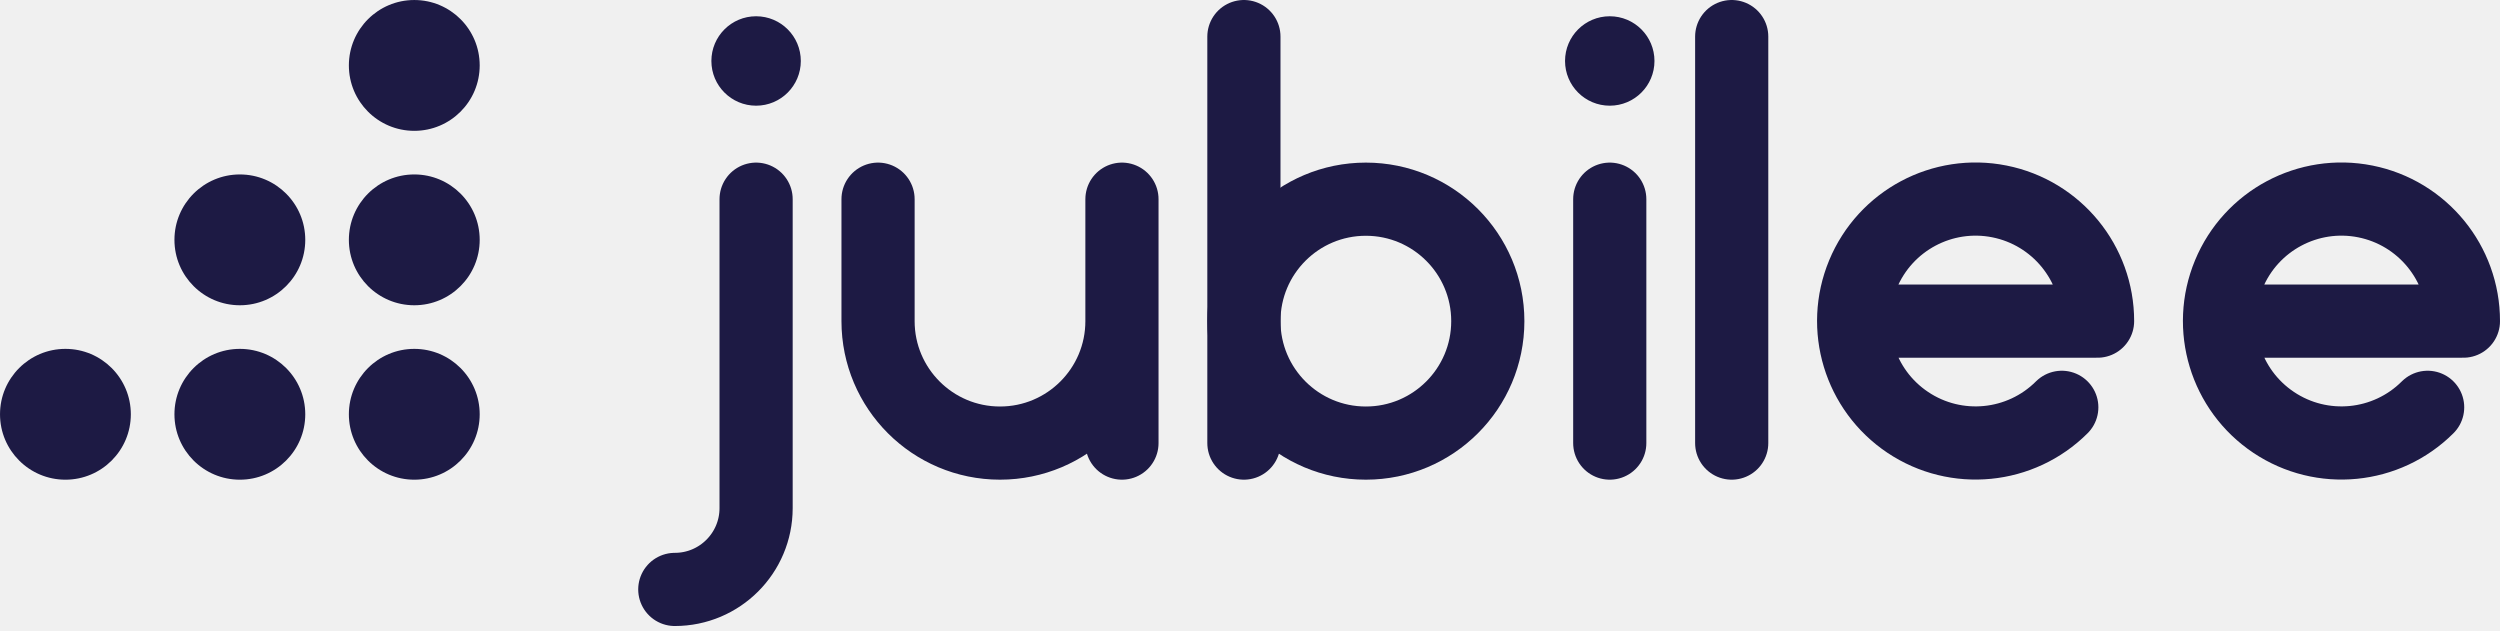
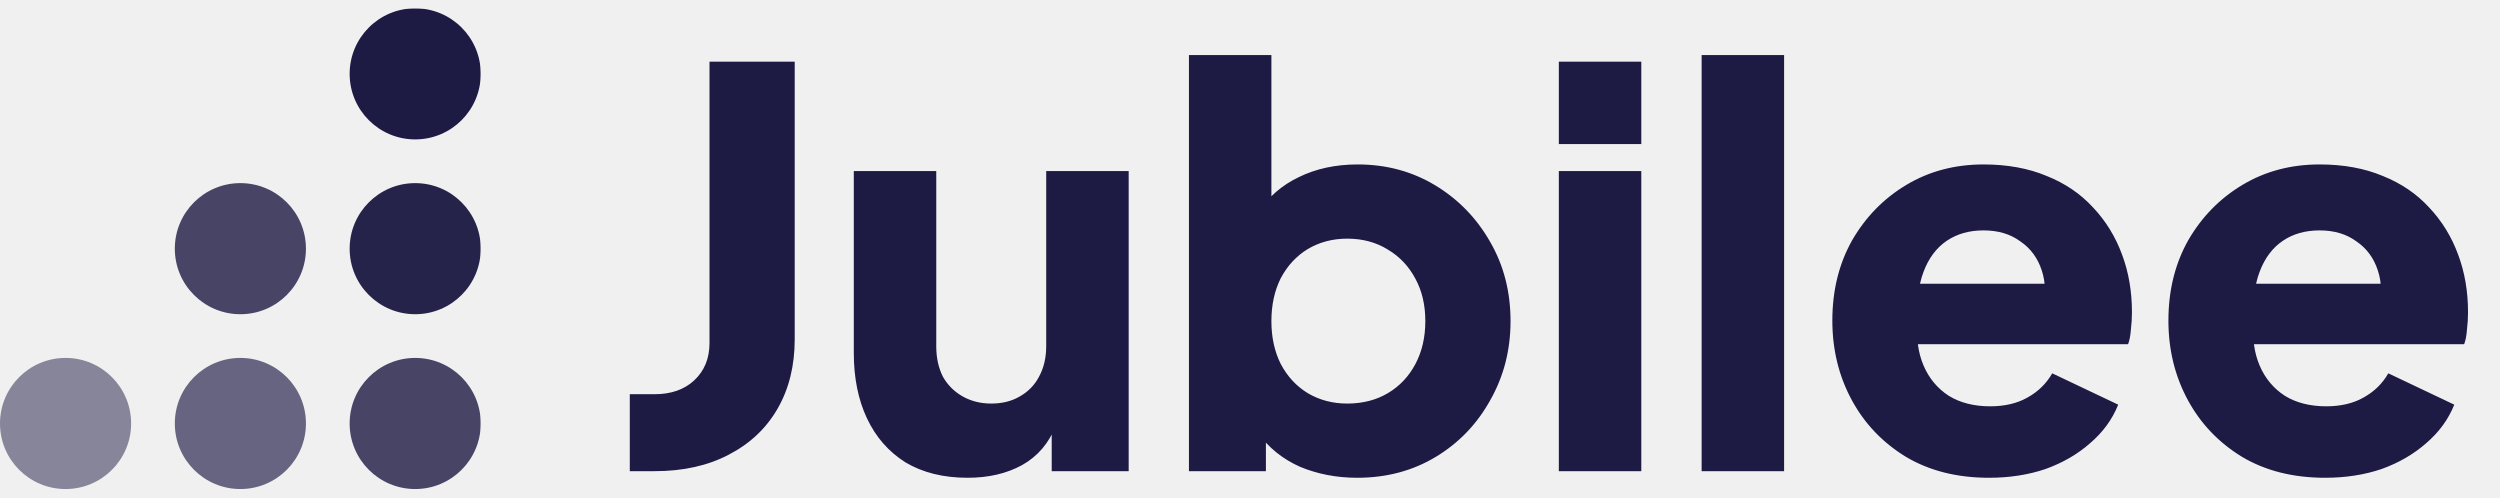
- <svg xmlns="http://www.w3.org/2000/svg" viewBox="0 21 615 155" width="615" height="155" role="img" aria-label="Jubilee">
-   <g transform="translate(-43.98 -22.98) scale(2.1455)">
-     <circle cx="28" cy="68" r="7.5" fill="#1d1a44" />
-     <circle cx="48" cy="68" r="7.5" fill="#1d1a44" />
-     <circle cx="48" cy="48" r="7.5" fill="#1d1a44" />
-     <circle cx="68" cy="68" r="7.5" fill="#1d1a44" />
-     <circle cx="68" cy="48" r="7.5" fill="#1d1a44" />
-     <circle cx="68" cy="28" r="7.5" fill="#1d1a44" />
+ <svg xmlns="http://www.w3.org/2000/svg" width="754" height="150" viewBox="0 0 754 150" fill="none">
+   <mask id="mask0_5611_413" style="mask-type:luminance" maskUnits="userSpaceOnUse" x="0" y="2" width="145" height="146">
+     <path d="M144.997 2.506H0V147.492H144.997V2.506Z" fill="white" />
+   </mask>
+   <g mask="url(#mask0_5611_413)">
+     <path d="M19.772 147.493C30.692 147.493 39.545 138.641 39.545 127.722C39.545 116.803 30.692 107.951 19.772 107.951C8.852 107.951 0 116.803 0 127.722C0 138.641 8.852 147.493 19.772 147.493Z" fill="#1D1A44" fill-opacity="0.5" />
+     <path d="M72.498 147.493C83.418 147.493 92.271 138.641 92.271 127.722C92.271 116.803 83.418 107.951 72.498 107.951C61.578 107.951 52.726 116.803 52.726 127.722C52.726 138.641 61.578 147.493 72.498 147.493Z" fill="#1D1A44" fill-opacity="0.65" />
+     <path d="M72.498 94.77C83.418 94.77 92.271 85.918 92.271 74.999C92.271 64.08 83.418 55.228 72.498 55.228C61.578 55.228 52.726 64.08 52.726 74.999C52.726 85.918 61.578 94.77 72.498 94.77Z" fill="#1D1A44" fill-opacity="0.8" />
+     <path d="M125.225 147.493C136.145 147.493 144.997 138.641 144.997 127.722C144.997 116.803 136.145 107.951 125.225 107.951C114.305 107.951 105.453 116.803 105.453 127.722C105.453 138.641 114.305 147.493 125.225 147.493Z" fill="#1D1A44" fill-opacity="0.8" />
+     <path d="M125.225 94.77C136.145 94.77 144.997 85.918 144.997 74.999C144.997 64.08 136.145 55.228 125.225 55.228C114.305 55.228 105.453 64.08 105.453 74.999C105.453 85.918 114.305 94.77 125.225 94.77Z" fill="#1D1A44" fill-opacity="0.95" />
+     <path d="M125.225 42.047C136.145 42.047 144.997 33.196 144.997 22.276C144.997 11.357 136.145 2.506 125.225 2.506C114.305 2.506 105.453 11.357 105.453 22.276C105.453 33.196 114.305 42.047 125.225 42.047Z" fill="#1D1A44" />
  </g>
-   <g transform="translate(162 0)" fill="none" stroke="#1d1a44" stroke-width="18" stroke-linecap="round" stroke-linejoin="round">
-     <path d="M24 70V146A20 20 0 0 1 4 166" />
-     <path d="M54 70V100A30 30 0 0 0 114 100M114 70V130" />
-     <path d="M144 30V130" />
-     <circle cx="174" cy="100" r="30" />
-     <path d="M234 70V130" />
-     <path d="M264 30V130" />
-     <path d="M294 100H354A30 30 0 1 0 345.2 121.2" />
-     <path d="M384 100H444A30 30 0 1 0 435.2 121.2" />
-     <circle cx="24" cy="36" r="11" fill="#1d1a44" stroke="none" />
-     <circle cx="234" cy="36" r="11" fill="#1d1a44" stroke="none" />
-   </g>
+   <path d="M189.945 142.105V118.895H197.406C202.38 118.895 206.359 117.513 209.344 114.75C212.438 111.876 213.986 108.118 213.986 103.476V18.592H239.685V102.316C239.685 110.274 237.972 117.237 234.545 123.205C231.119 129.174 226.2 133.816 219.789 137.131C213.489 140.447 206.028 142.105 197.406 142.105H189.945ZM291.827 144.095C284.532 144.095 278.286 142.547 273.091 139.453C268.007 136.247 264.138 131.826 261.485 126.189C258.832 120.553 257.506 113.976 257.506 106.46V51.584H282.376V104.471C282.376 107.897 283.039 110.937 284.366 113.589C285.803 116.131 287.792 118.121 290.335 119.558C292.877 120.995 295.751 121.713 298.956 121.713C302.272 121.713 305.146 120.995 307.578 119.558C310.12 118.121 312.055 116.131 313.381 113.589C314.818 110.937 315.536 107.897 315.536 104.471V51.584H340.407V142.105H317.194V124.2L318.521 128.179C316.421 133.595 312.994 137.629 308.241 140.281C303.599 142.824 298.127 144.095 291.827 144.095ZM409.319 144.095C403.129 144.095 397.382 142.989 392.076 140.779C386.881 138.458 382.68 135.087 379.475 130.666L381.796 125.526V142.105H358.584V16.602H383.454V68.826L379.641 63.852C382.625 59.321 386.659 55.839 391.744 53.408C396.94 50.866 402.853 49.595 409.485 49.595C418.107 49.595 425.899 51.695 432.863 55.895C439.827 60.095 445.353 65.787 449.443 72.971C453.533 80.045 455.578 88.002 455.578 96.845C455.578 105.576 453.533 113.534 449.443 120.718C445.464 127.903 439.993 133.595 433.029 137.795C426.065 141.995 418.162 144.095 409.319 144.095ZM406.335 121.713C410.977 121.713 415.067 120.663 418.604 118.563C422.141 116.463 424.905 113.534 426.894 109.776C428.884 106.018 429.879 101.708 429.879 96.845C429.879 91.981 428.884 87.726 426.894 84.079C424.905 80.321 422.141 77.392 418.604 75.292C415.067 73.082 410.977 71.976 406.335 71.976C401.914 71.976 397.934 73.026 394.397 75.126C390.97 77.226 388.262 80.155 386.273 83.913C384.394 87.671 383.454 91.981 383.454 96.845C383.454 101.708 384.394 106.018 386.273 109.776C388.262 113.534 390.97 116.463 394.397 118.563C397.934 120.663 401.914 121.713 406.335 121.713ZM470.145 142.105V51.584H495.015V142.105H470.145ZM470.145 43.46V18.592H495.015V43.46H470.145ZM513.214 142.105V16.602H538.084V142.105H513.214ZM599.888 144.095C590.271 144.095 581.926 141.995 574.852 137.795C567.778 133.484 562.306 127.737 558.438 120.553C554.569 113.368 552.635 105.41 552.635 96.679C552.635 87.616 554.624 79.547 558.604 72.474C562.693 65.4 568.165 59.818 575.018 55.729C581.871 51.639 589.608 49.595 598.23 49.595C605.415 49.595 611.77 50.755 617.297 53.076C622.824 55.287 627.466 58.437 631.224 62.526C635.093 66.616 638.022 71.368 640.012 76.784C642.001 82.089 642.996 87.892 642.996 94.192C642.996 95.96 642.886 97.729 642.665 99.497C642.554 101.155 642.278 102.592 641.836 103.808H574.023V85.571H627.743L615.971 94.192C617.076 89.439 617.021 85.239 615.805 81.592C614.589 77.834 612.434 74.905 609.339 72.805C606.354 70.595 602.651 69.489 598.23 69.489C593.919 69.489 590.216 70.539 587.121 72.639C584.026 74.739 581.705 77.834 580.158 81.924C578.61 86.013 578.002 90.987 578.334 96.845C577.892 101.929 578.5 106.405 580.158 110.274C581.816 114.142 584.358 117.181 587.784 119.392C591.211 121.492 595.356 122.542 600.22 122.542C604.641 122.542 608.399 121.658 611.494 119.889C614.7 118.121 617.187 115.689 618.955 112.595L638.851 122.045C637.083 126.466 634.264 130.334 630.395 133.65C626.637 136.966 622.161 139.563 616.965 141.442C611.77 143.21 606.078 144.095 599.888 144.095ZM701.248 144.095C691.631 144.095 683.286 141.995 676.212 137.795C669.138 133.484 663.666 127.737 659.797 120.553C655.929 113.368 653.994 105.41 653.994 96.679C653.994 87.616 655.984 79.547 659.963 72.474C664.053 65.4 669.524 59.818 676.378 55.729C683.231 51.639 690.968 49.595 699.59 49.595C706.774 49.595 713.13 50.755 718.657 53.076C724.183 55.287 728.826 58.437 732.584 62.526C736.453 66.616 739.382 71.368 741.372 76.784C743.361 82.089 744.356 87.892 744.356 94.192C744.356 95.96 744.245 97.729 744.024 99.497C743.914 101.155 743.637 102.592 743.195 103.808H675.383V85.571H729.102L717.33 94.192C718.436 89.439 718.38 85.239 717.165 81.592C715.949 77.834 713.793 74.905 710.698 72.805C707.714 70.595 704.011 69.489 699.59 69.489C695.279 69.489 691.576 70.539 688.481 72.639C685.386 74.739 683.065 77.834 681.517 81.924C679.97 86.013 679.362 90.987 679.694 96.845C679.251 101.929 679.859 106.405 681.517 110.274C683.175 114.142 685.718 117.181 689.144 119.392C692.571 121.492 696.716 122.542 701.579 122.542C706.001 122.542 709.759 121.658 712.854 119.889C716.059 118.121 718.546 115.689 720.315 112.595L740.211 122.045C738.442 126.466 735.624 130.334 731.755 133.65C727.997 136.966 723.52 139.563 718.325 141.442C713.13 143.21 707.438 144.095 701.248 144.095Z" fill="#1D1A44" />
</svg>
